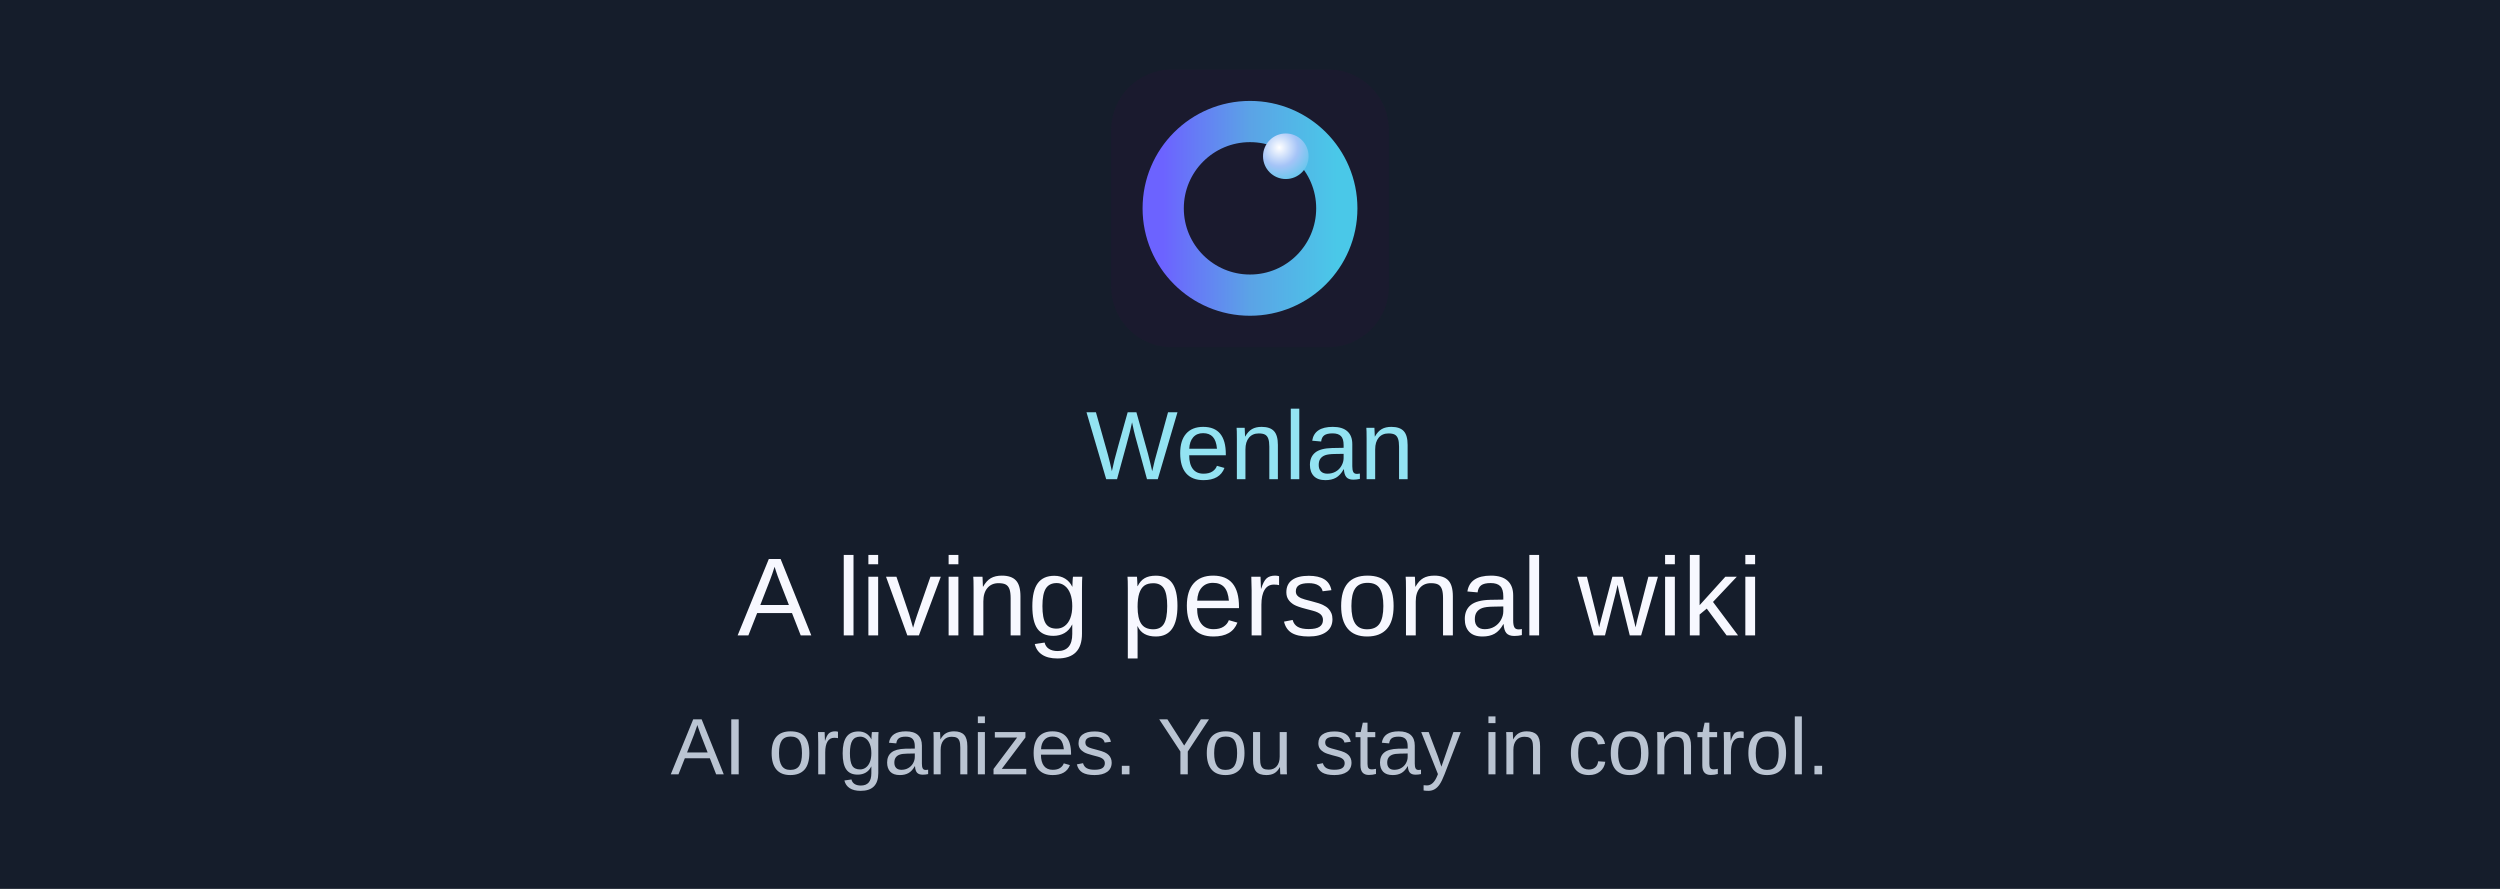
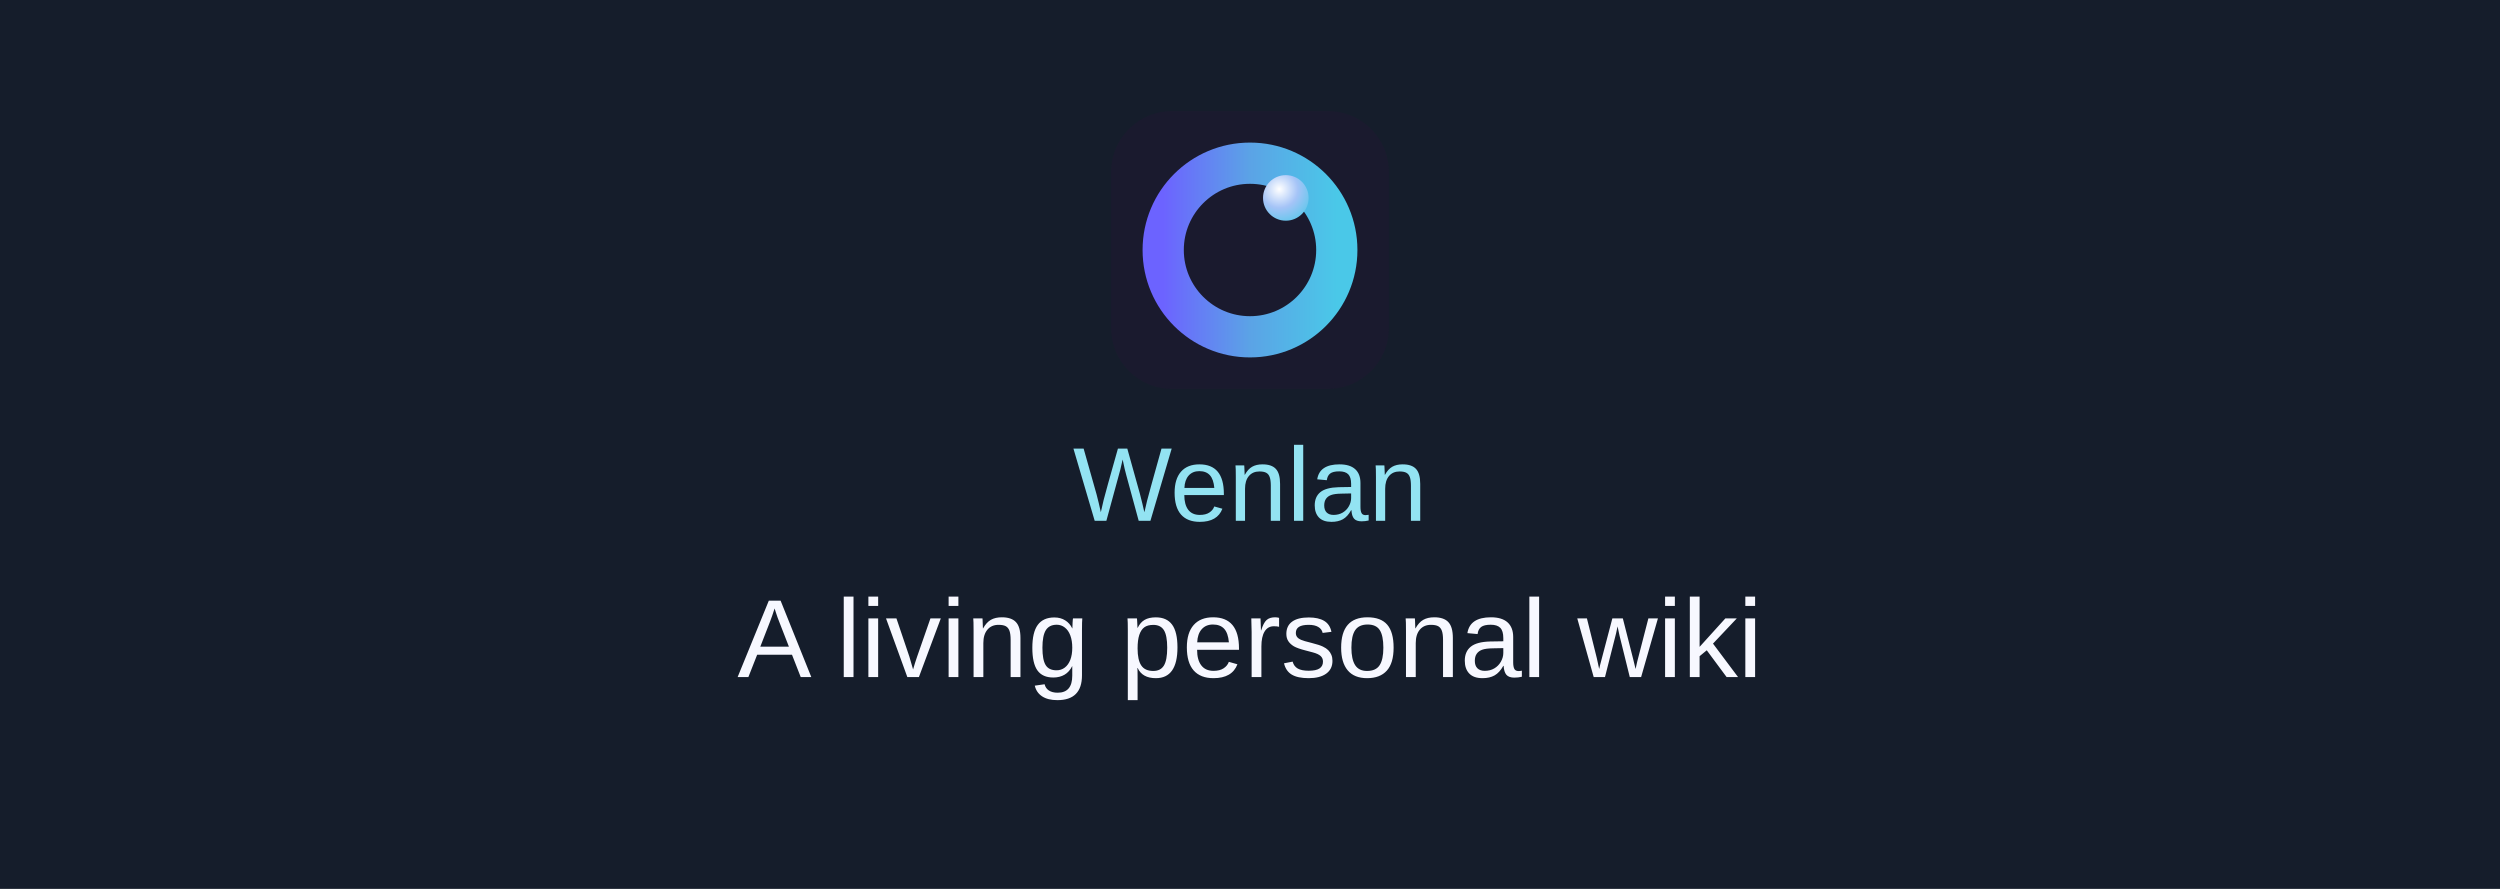
<svg xmlns="http://www.w3.org/2000/svg" width="720" height="256" viewBox="0 0 720 256" fill="none" role="img" aria-labelledby="title desc">
  <rect width="720" height="256" fill="#151D2B" />
-   <g transform="translate(320 20) scale(0.15625)">
+   <g transform="translate(320 32) scale(0.15625)">
    <rect width="512" height="512" rx="112" fill="#1A1A2E" />
    <circle cx="256" cy="256" r="160" fill="none" stroke="url(#banner-en-mobile-ring)" stroke-width="76" />
    <circle cx="322" cy="160" r="42" fill="url(#banner-en-mobile-orb)" />
  </g>
-   <text x="360" y="138" fill="#93E3F2" font-size="28" font-weight="500" text-anchor="middle">
+   <text x="360" y="150" fill="#93E3F2" font-size="30.24" font-weight="500" text-anchor="middle">
    <tspan font-family="-apple-system, BlinkMacSystemFont, &quot;SF Pro Display&quot;, &quot;Helvetica Neue&quot;, Arial, sans-serif">Wenlan</tspan>
  </text>
-   <text x="360" y="183" fill="#F7F8FF" font-family="-apple-system, BlinkMacSystemFont, &quot;SF Pro Display&quot;, &quot;Helvetica Neue&quot;, Arial, sans-serif" font-size="32" font-weight="500" text-anchor="middle">A living personal wiki</text>
-   <text x="360" y="223" fill="#BAC4D2" font-family="-apple-system, BlinkMacSystemFont, &quot;SF Pro Display&quot;, &quot;Helvetica Neue&quot;, Arial, sans-serif" font-size="23" font-weight="400" text-anchor="middle">AI organizes. You stay in control.</text>
+   <text x="360" y="195" fill="#F7F8FF" font-family="-apple-system, BlinkMacSystemFont, &quot;SF Pro Display&quot;, &quot;Helvetica Neue&quot;, Arial, sans-serif" font-size="32" font-weight="500" text-anchor="middle">A living personal wiki</text>
  <defs>
    <linearGradient id="banner-en-mobile-ring" x1="96" y1="256" x2="416" y2="256" gradientUnits="userSpaceOnUse">
      <stop stop-color="#6C63FF" />
      <stop offset="0.5" stop-color="#5BA3E6" />
      <stop offset="1" stop-color="#4AC8E8" />
    </linearGradient>
    <radialGradient id="banner-en-mobile-orb" cx="0" cy="0" r="1" gradientUnits="userSpaceOnUse" gradientTransform="translate(310 144) rotate(52.125) scale(76.0263)">
      <stop stop-color="#FFFFFF" />
      <stop offset="0.45" stop-color="#A5C4F7" />
      <stop offset="1" stop-color="#4AC8E8" />
    </radialGradient>
  </defs>
</svg>
